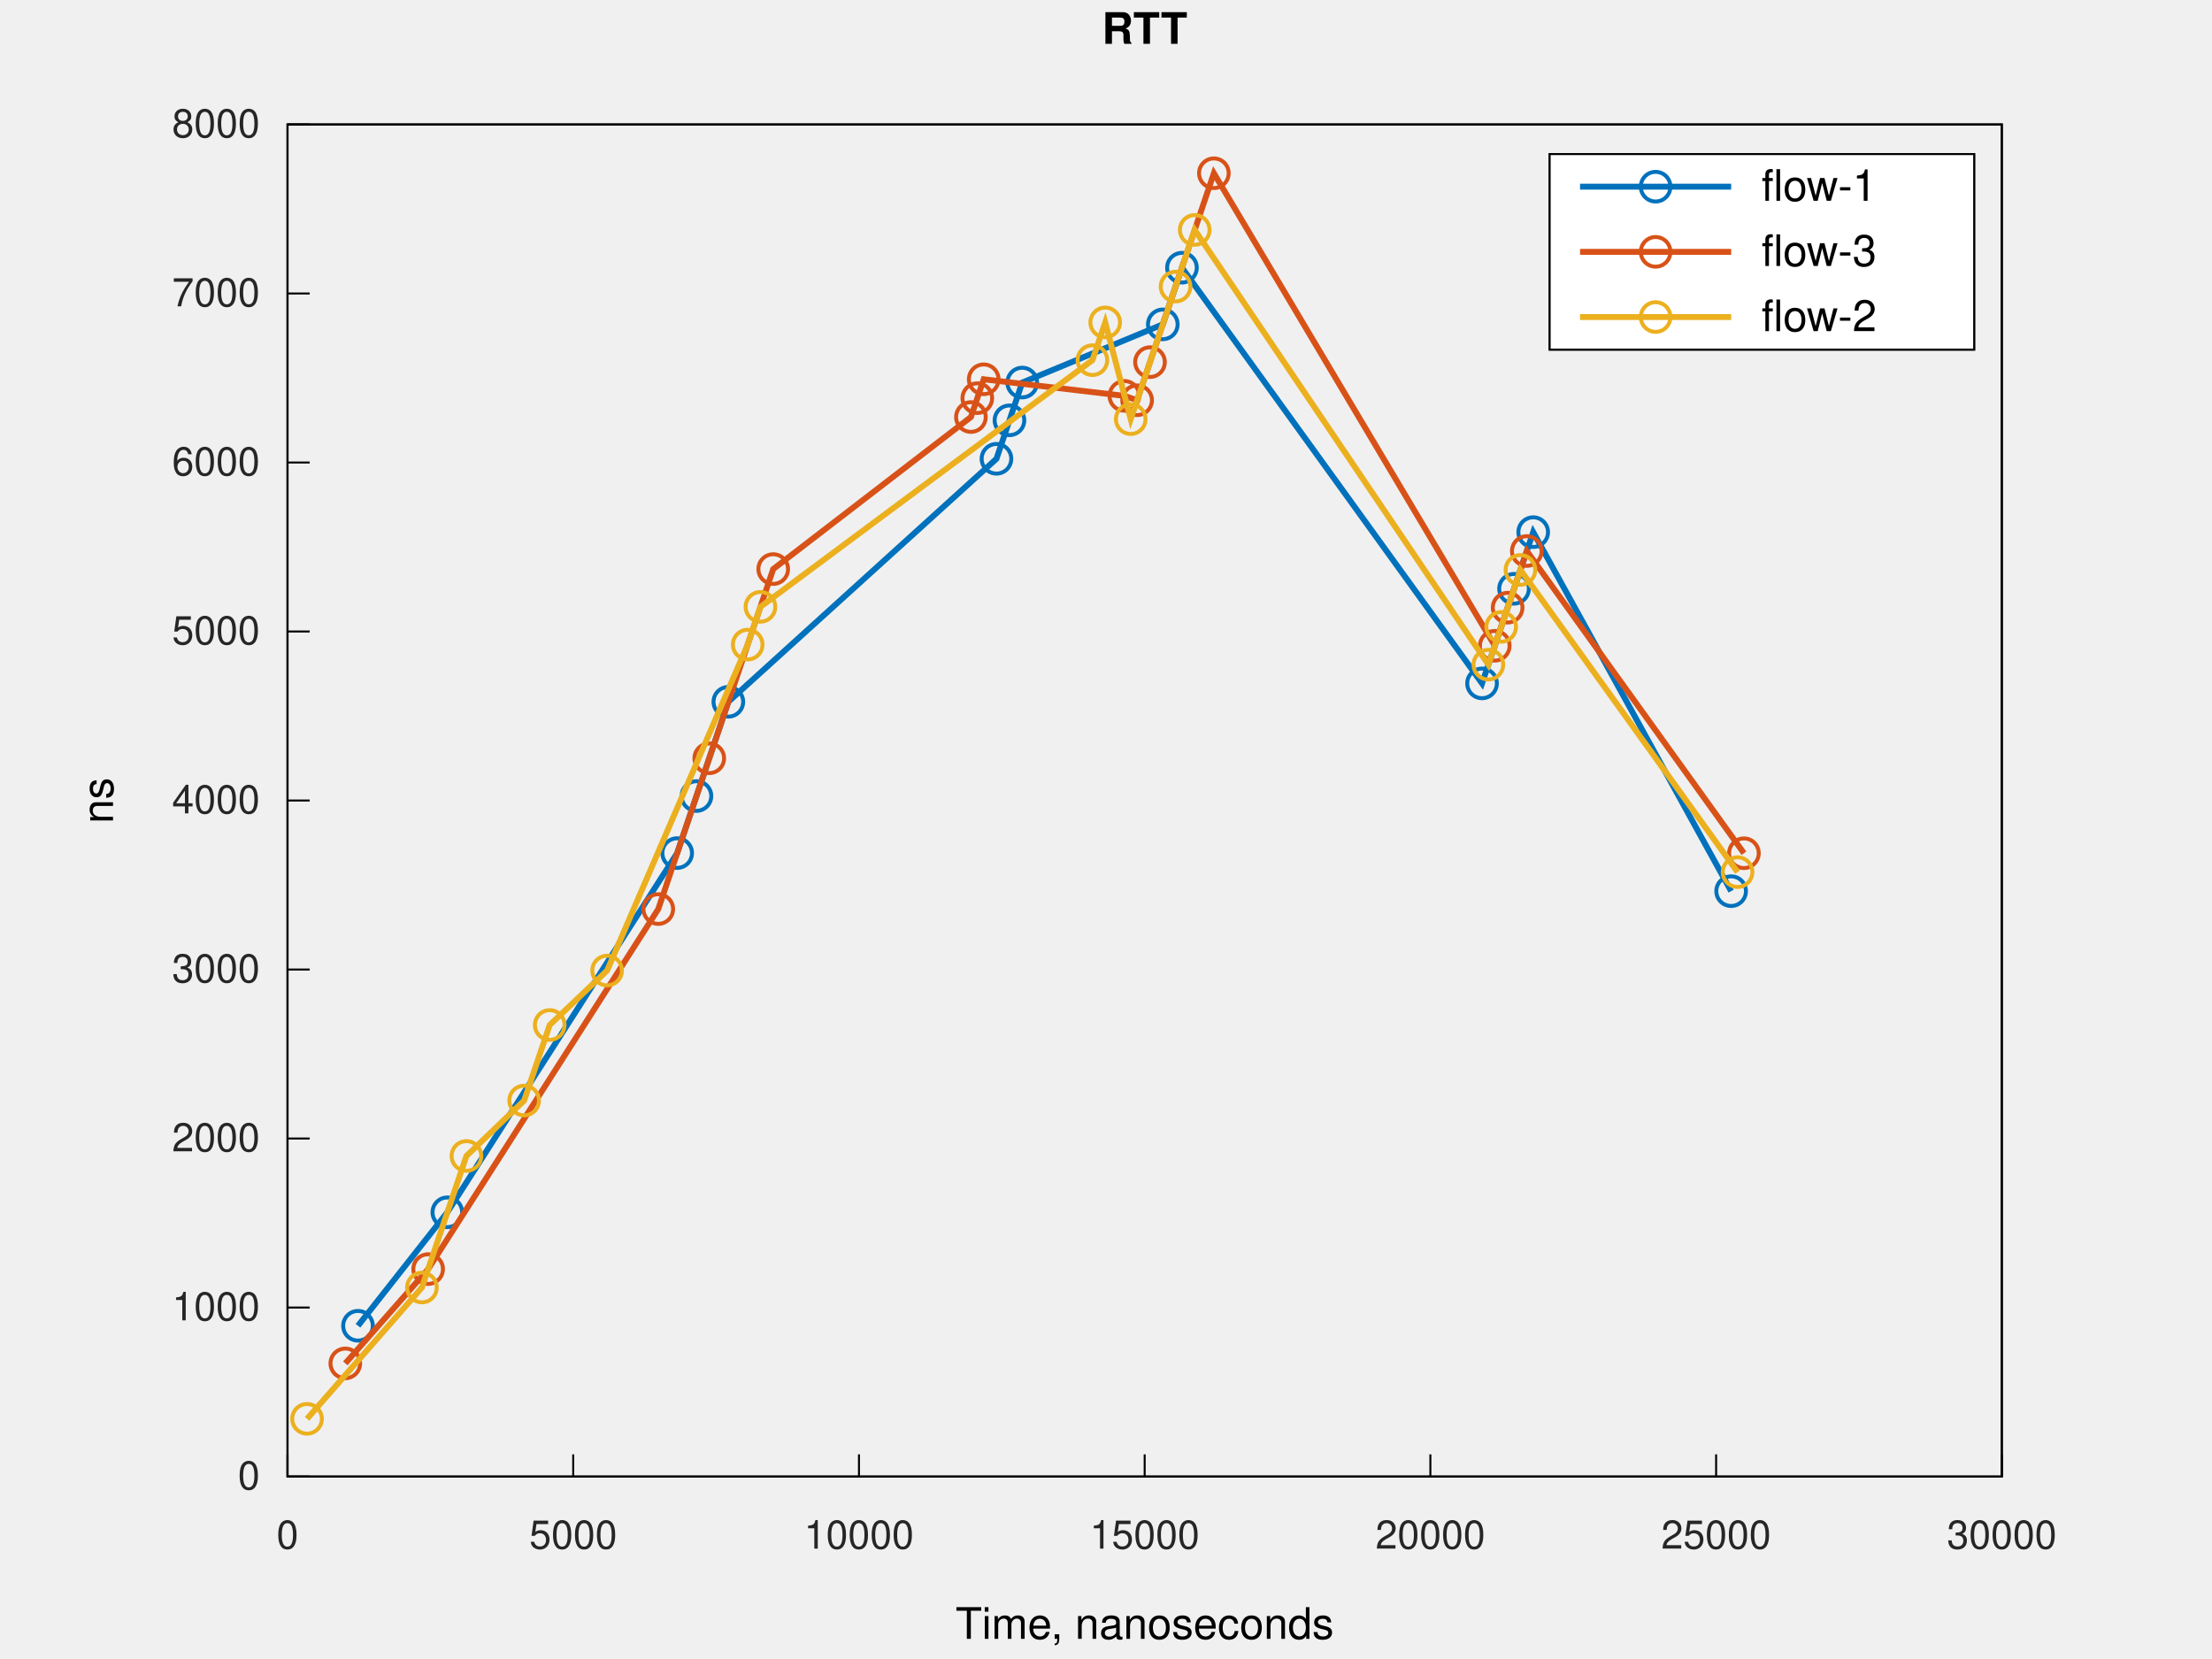
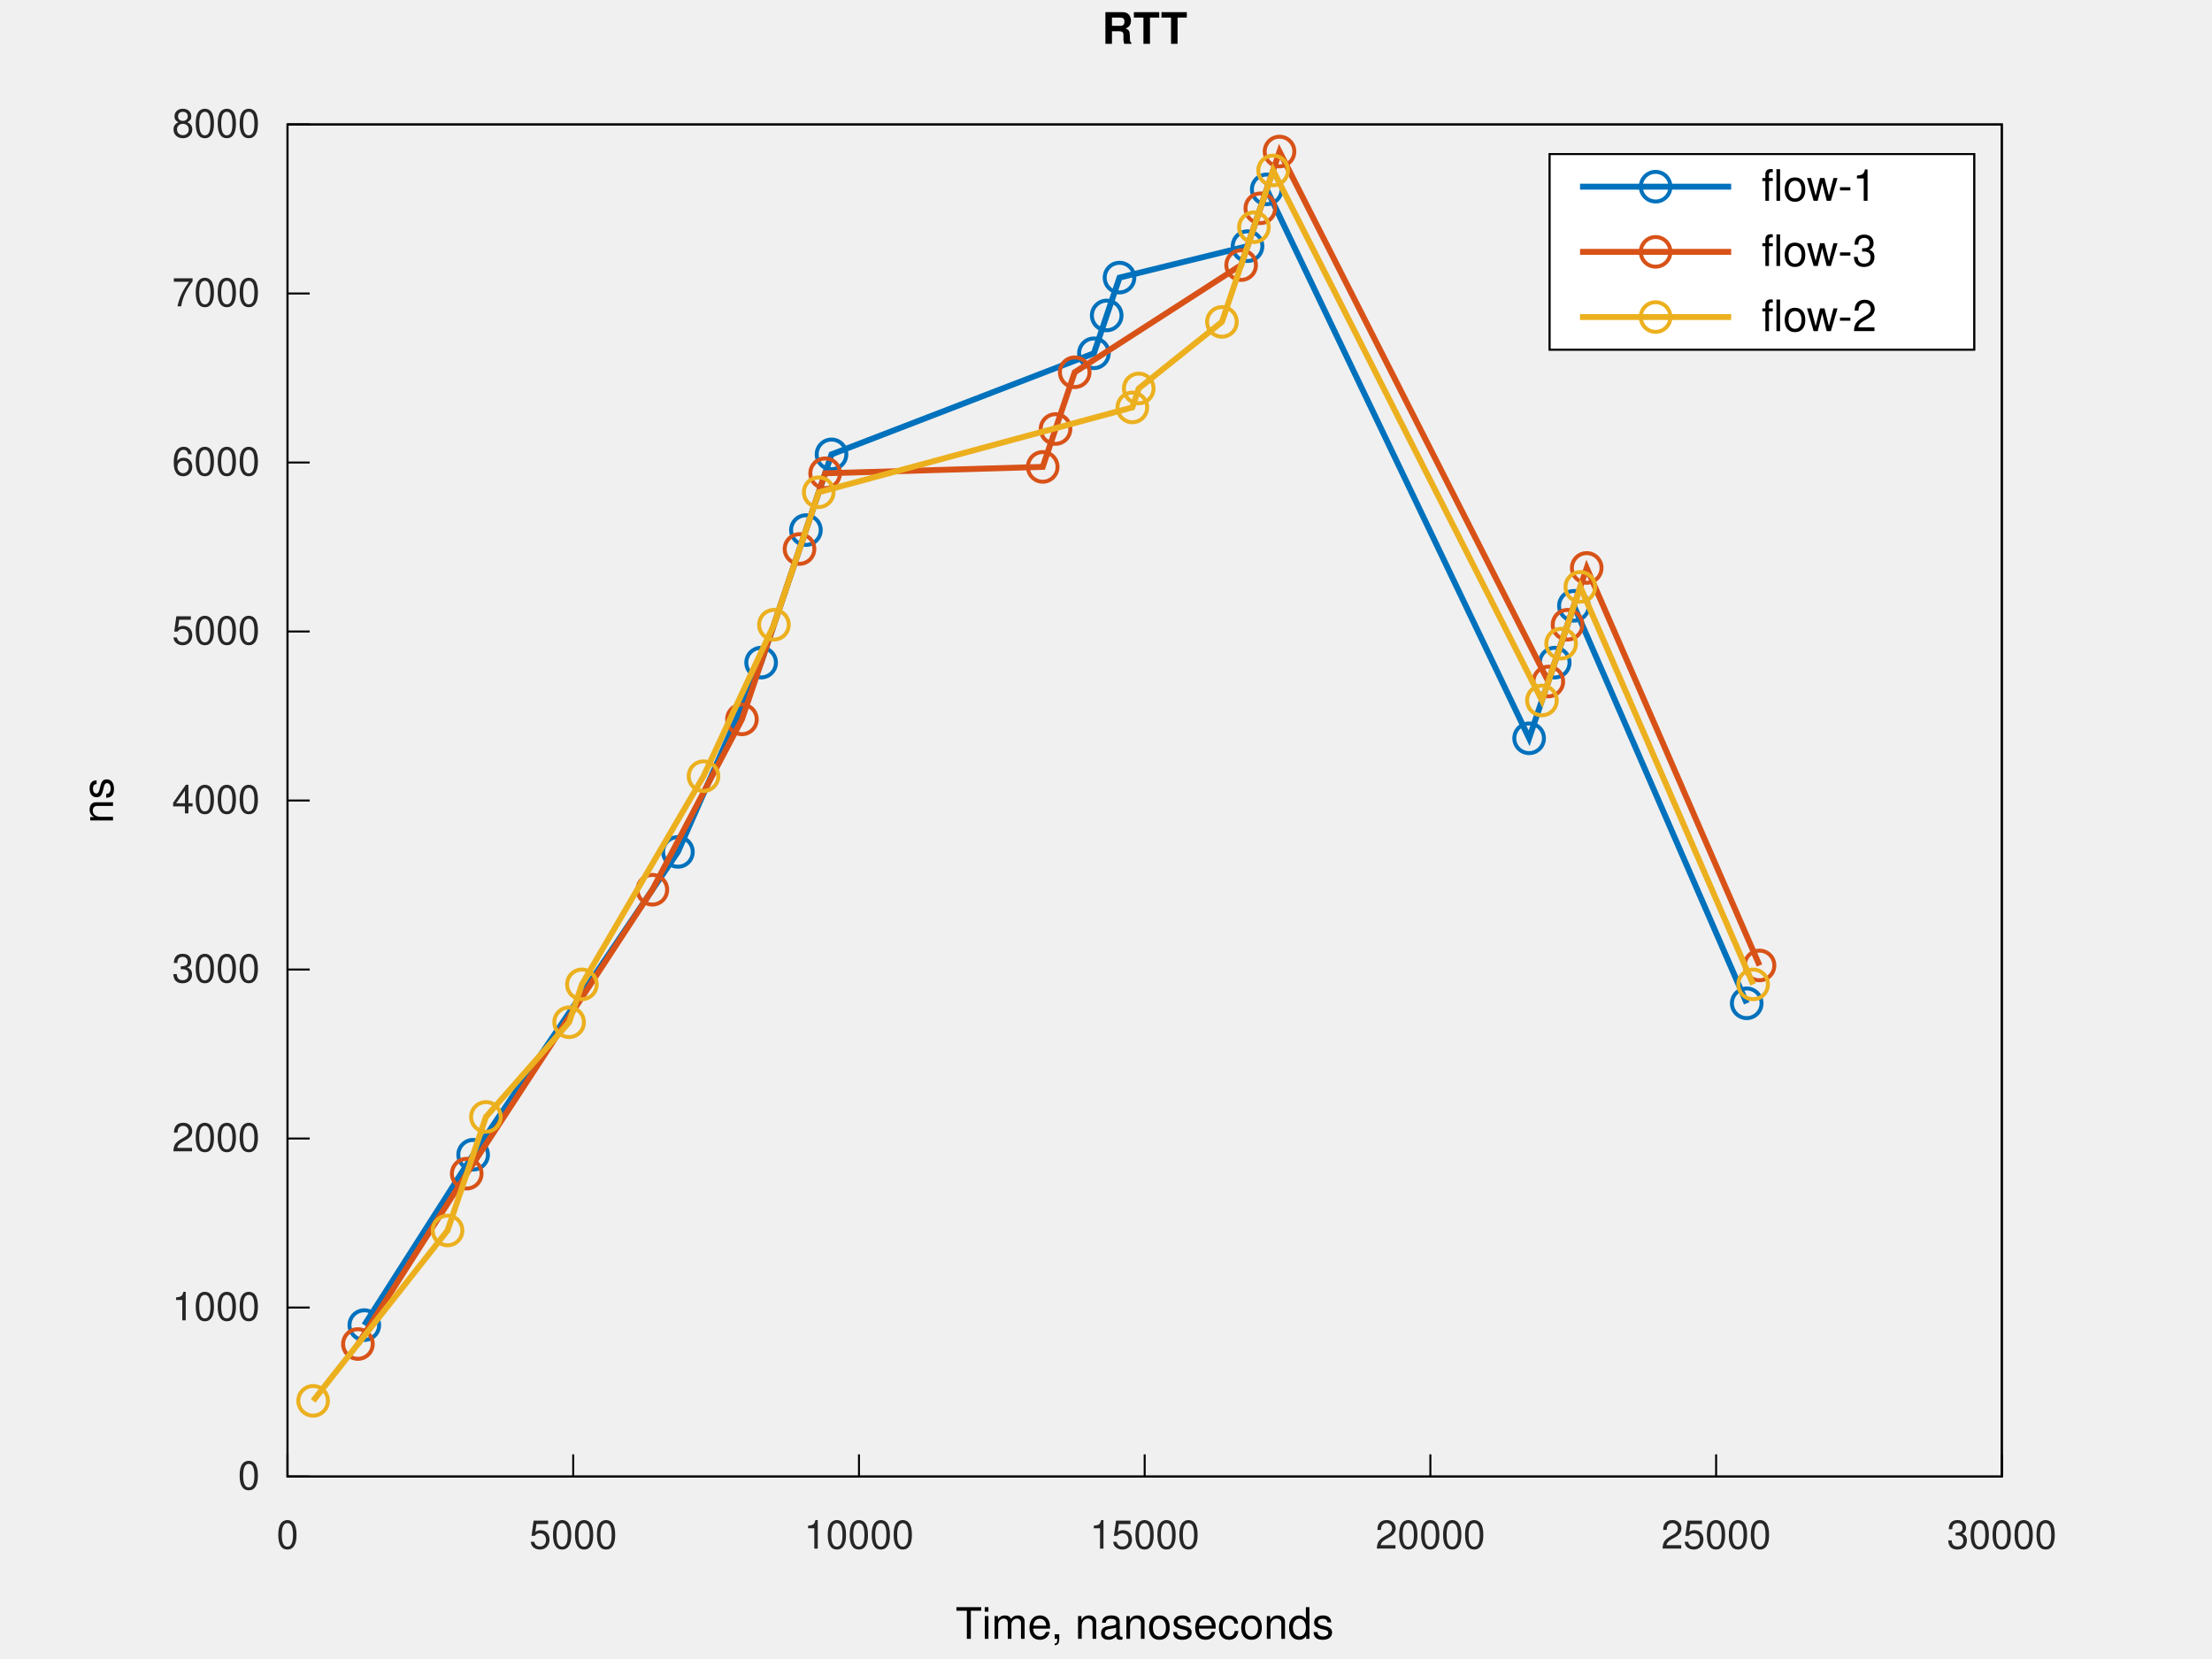
<svg xmlns="http://www.w3.org/2000/svg" xmlns:xlink="http://www.w3.org/1999/xlink" width="560" height="420" viewBox="0 0 560 420">
  <g id="gnuplot_canvas">
    <rect x="0" y="0" width="560" height="420" fill="none" />
    <defs>
      <circle id="gpDot" r="0.5" stroke-width="0.5" stroke="currentColor" />
      <path id="gpPt0" stroke-width="0.267" stroke="currentColor" d="M-1,0 h2 M0,-1 v2" />
      <path id="gpPt1" stroke-width="0.267" stroke="currentColor" d="M-1,-1 L1,1 M1,-1 L-1,1" />
      <path id="gpPt2" stroke-width="0.267" stroke="currentColor" d="M-1,0 L1,0 M0,-1 L0,1 M-1,-1 L1,1 M-1,1 L1,-1" />
      <rect id="gpPt3" stroke-width="0.267" stroke="currentColor" x="-1" y="-1" width="2" height="2" />
      <rect id="gpPt4" stroke-width="0.267" stroke="currentColor" fill="currentColor" x="-1" y="-1" width="2" height="2" />
      <circle id="gpPt5" stroke-width="0.267" stroke="currentColor" cx="0" cy="0" r="1" />
      <use xlink:href="#gpPt5" id="gpPt6" fill="currentColor" stroke="none" />
      <path id="gpPt7" stroke-width="0.267" stroke="currentColor" d="M0,-1.33 L-1.33,0.67 L1.33,0.67 z" />
      <use xlink:href="#gpPt7" id="gpPt8" fill="currentColor" stroke="none" />
      <use xlink:href="#gpPt7" id="gpPt9" stroke="currentColor" transform="rotate(180)" />
      <use xlink:href="#gpPt9" id="gpPt10" fill="currentColor" stroke="none" />
      <use xlink:href="#gpPt3" id="gpPt11" stroke="currentColor" transform="rotate(45)" />
      <use xlink:href="#gpPt11" id="gpPt12" fill="currentColor" stroke="none" />
      <path id="gpPt13" stroke-width="0.267" stroke="currentColor" d="M0,1.330 L1.265,0.411 L0.782,-1.067 L-0.782,-1.076 L-1.265,0.411 z" />
      <use xlink:href="#gpPt13" id="gpPt14" fill="currentColor" stroke="none" />
      <filter id="textbox" filterUnits="objectBoundingBox" x="0" y="0" height="1" width="1">
        <feFlood flood-color="white" flood-opacity="1" result="bgnd" />
        <feComposite in="SourceGraphic" in2="bgnd" operator="atop" />
      </filter>
      <filter id="greybox" filterUnits="objectBoundingBox" x="0" y="0" height="1" width="1">
        <feFlood flood-color="lightgrey" flood-opacity="1" result="grey" />
        <feComposite in="SourceGraphic" in2="grey" operator="atop" />
      </filter>
    </defs>
    <g fill="none" color="white" stroke="currentColor" stroke-width="1.00" stroke-linecap="butt" stroke-linejoin="miter">
</g>
    <g fill="none" color="white" stroke="currentColor" stroke-width="0.50" stroke-linecap="butt" stroke-linejoin="miter">
</g>
    <g fill="none" color="black" stroke="currentColor" stroke-width="0.50" stroke-linecap="butt" stroke-linejoin="miter">
      <path stroke="rgb(  0,   0,   0)" d="M72.79,373.81 L78.41,373.81  " />
      <g transform="translate(65.79,377.06)" stroke="none" fill="rgb(38,38,38)" font-family="Helvetica" font-size="10.00" text-anchor="end">
        <text>
          <tspan font-family="Helvetica">0</tspan>
        </text>
      </g>
    </g>
    <g fill="none" color="black" stroke="currentColor" stroke-width="0.50" stroke-linecap="butt" stroke-linejoin="miter">
      <path stroke="rgb(  0,   0,   0)" d="M72.79,331.02 L78.41,331.02  " />
      <g transform="translate(65.79,334.27)" stroke="none" fill="rgb(38,38,38)" font-family="Helvetica" font-size="10.00" text-anchor="end">
        <text>
          <tspan font-family="Helvetica">1000</tspan>
        </text>
      </g>
    </g>
    <g fill="none" color="black" stroke="currentColor" stroke-width="0.50" stroke-linecap="butt" stroke-linejoin="miter">
      <path stroke="rgb(  0,   0,   0)" d="M72.79,288.23 L78.41,288.23  " />
      <g transform="translate(65.79,291.48)" stroke="none" fill="rgb(38,38,38)" font-family="Helvetica" font-size="10.00" text-anchor="end">
        <text>
          <tspan font-family="Helvetica">2000</tspan>
        </text>
      </g>
    </g>
    <g fill="none" color="black" stroke="currentColor" stroke-width="0.50" stroke-linecap="butt" stroke-linejoin="miter">
      <path stroke="rgb(  0,   0,   0)" d="M72.79,245.45 L78.41,245.45  " />
      <g transform="translate(65.79,248.70)" stroke="none" fill="rgb(38,38,38)" font-family="Helvetica" font-size="10.00" text-anchor="end">
        <text>
          <tspan font-family="Helvetica">3000</tspan>
        </text>
      </g>
    </g>
    <g fill="none" color="black" stroke="currentColor" stroke-width="0.50" stroke-linecap="butt" stroke-linejoin="miter">
      <path stroke="rgb(  0,   0,   0)" d="M72.79,202.66 L78.41,202.66  " />
      <g transform="translate(65.79,205.91)" stroke="none" fill="rgb(38,38,38)" font-family="Helvetica" font-size="10.00" text-anchor="end">
        <text>
          <tspan font-family="Helvetica">4000</tspan>
        </text>
      </g>
    </g>
    <g fill="none" color="black" stroke="currentColor" stroke-width="0.50" stroke-linecap="butt" stroke-linejoin="miter">
      <path stroke="rgb(  0,   0,   0)" d="M72.79,159.87 L78.41,159.87  " />
      <g transform="translate(65.79,163.12)" stroke="none" fill="rgb(38,38,38)" font-family="Helvetica" font-size="10.00" text-anchor="end">
        <text>
          <tspan font-family="Helvetica">5000</tspan>
        </text>
      </g>
    </g>
    <g fill="none" color="black" stroke="currentColor" stroke-width="0.50" stroke-linecap="butt" stroke-linejoin="miter">
      <path stroke="rgb(  0,   0,   0)" d="M72.79,117.09 L78.41,117.09  " />
      <g transform="translate(65.79,120.34)" stroke="none" fill="rgb(38,38,38)" font-family="Helvetica" font-size="10.00" text-anchor="end">
        <text>
          <tspan font-family="Helvetica">6000</tspan>
        </text>
      </g>
    </g>
    <g fill="none" color="black" stroke="currentColor" stroke-width="0.50" stroke-linecap="butt" stroke-linejoin="miter">
      <path stroke="rgb(  0,   0,   0)" d="M72.79,74.30 L78.41,74.30  " />
      <g transform="translate(65.79,77.55)" stroke="none" fill="rgb(38,38,38)" font-family="Helvetica" font-size="10.00" text-anchor="end">
        <text>
          <tspan font-family="Helvetica">7000</tspan>
        </text>
      </g>
    </g>
    <g fill="none" color="black" stroke="currentColor" stroke-width="0.50" stroke-linecap="butt" stroke-linejoin="miter">
      <path stroke="rgb(  0,   0,   0)" d="M72.79,31.51 L78.41,31.51  " />
      <g transform="translate(65.79,34.76)" stroke="none" fill="rgb(38,38,38)" font-family="Helvetica" font-size="10.00" text-anchor="end">
        <text>
          <tspan font-family="Helvetica">8000</tspan>
        </text>
      </g>
    </g>
    <g fill="none" color="black" stroke="currentColor" stroke-width="0.50" stroke-linecap="butt" stroke-linejoin="miter">
      <path stroke="rgb(  0,   0,   0)" d="M72.79,373.81 L72.79,368.19  " />
      <g transform="translate(72.79,392.06)" stroke="none" fill="rgb(38,38,38)" font-family="Helvetica" font-size="10.00" text-anchor="middle">
        <text>
          <tspan font-family="Helvetica">0</tspan>
        </text>
      </g>
    </g>
    <g fill="none" color="black" stroke="currentColor" stroke-width="0.50" stroke-linecap="butt" stroke-linejoin="miter">
      <path stroke="rgb(  0,   0,   0)" d="M145.12,373.81 L145.12,368.19  " />
      <g transform="translate(145.12,392.06)" stroke="none" fill="rgb(38,38,38)" font-family="Helvetica" font-size="10.00" text-anchor="middle">
        <text>
          <tspan font-family="Helvetica">5000</tspan>
        </text>
      </g>
    </g>
    <g fill="none" color="black" stroke="currentColor" stroke-width="0.50" stroke-linecap="butt" stroke-linejoin="miter">
      <path stroke="rgb(  0,   0,   0)" d="M217.46,373.81 L217.46,368.19  " />
      <g transform="translate(217.46,392.06)" stroke="none" fill="rgb(38,38,38)" font-family="Helvetica" font-size="10.00" text-anchor="middle">
        <text>
          <tspan font-family="Helvetica">10000</tspan>
        </text>
      </g>
    </g>
    <g fill="none" color="black" stroke="currentColor" stroke-width="0.50" stroke-linecap="butt" stroke-linejoin="miter">
      <path stroke="rgb(  0,   0,   0)" d="M289.79,373.81 L289.79,368.19  " />
      <g transform="translate(289.79,392.06)" stroke="none" fill="rgb(38,38,38)" font-family="Helvetica" font-size="10.00" text-anchor="middle">
        <text>
          <tspan font-family="Helvetica">15000</tspan>
        </text>
      </g>
    </g>
    <g fill="none" color="black" stroke="currentColor" stroke-width="0.50" stroke-linecap="butt" stroke-linejoin="miter">
      <path stroke="rgb(  0,   0,   0)" d="M362.12,373.81 L362.12,368.19  " />
      <g transform="translate(362.12,392.06)" stroke="none" fill="rgb(38,38,38)" font-family="Helvetica" font-size="10.00" text-anchor="middle">
        <text>
          <tspan font-family="Helvetica">20000</tspan>
        </text>
      </g>
    </g>
    <g fill="none" color="black" stroke="currentColor" stroke-width="0.50" stroke-linecap="butt" stroke-linejoin="miter">
      <path stroke="rgb(  0,   0,   0)" d="M434.46,373.81 L434.46,368.19  " />
      <g transform="translate(434.46,392.06)" stroke="none" fill="rgb(38,38,38)" font-family="Helvetica" font-size="10.00" text-anchor="middle">
        <text>
          <tspan font-family="Helvetica">25000</tspan>
        </text>
      </g>
    </g>
    <g fill="none" color="black" stroke="currentColor" stroke-width="0.50" stroke-linecap="butt" stroke-linejoin="miter">
      <path stroke="rgb(  0,   0,   0)" d="M506.79,373.81 L506.79,368.19  " />
      <g transform="translate(506.79,392.06)" stroke="none" fill="rgb(38,38,38)" font-family="Helvetica" font-size="10.00" text-anchor="middle">
        <text>
          <tspan font-family="Helvetica">30000</tspan>
        </text>
      </g>
    </g>
    <g fill="none" color="black" stroke="currentColor" stroke-width="0.50" stroke-linecap="butt" stroke-linejoin="miter">
</g>
    <g fill="none" color="black" stroke="currentColor" stroke-width="0.50" stroke-linecap="butt" stroke-linejoin="miter">
      <path stroke="rgb(  0,   0,   0)" d="M72.79,31.51 L72.79,373.81 L506.79,373.81 L506.79,31.51 L72.79,31.51 Z  " />
    </g>
    <g fill="none" color="black" stroke="currentColor" stroke-width="0.50" stroke-linecap="butt" stroke-linejoin="miter">
</g>
    <g fill="none" color="black" stroke="currentColor" stroke-width="0.50" stroke-linecap="butt" stroke-linejoin="miter">
      <path stroke="rgb(  0,   0,   0)" d="M392.32,88.51 L392.32,39.01 L499.79,39.01 L499.79,88.51 L392.32,88.51 Z  " />
    </g>
    <g id="gnuplot_plot_1a" fill="none">
      <g fill="none" color="white" stroke="rgb(  0,   0,   0)" stroke-width="1.50" stroke-linecap="butt" stroke-linejoin="miter">
</g>
      <g fill="none" color="black" stroke="currentColor" stroke-width="1.50" stroke-linecap="butt" stroke-linejoin="miter">
-         <path stroke="rgb(  0, 113, 188)" d="M90.63,335.64 L113.25,306.91 L171.44,215.97 L176.32,201.53 L184.39,177.67 L252.27,116.15 L255.56,106.41 L258.79,96.85   L294.38,82.12 L299.23,67.77 L375.20,173.01 L383.30,149.06 L388.15,134.72 L438.26,225.61  " />
-         <use xlink:href="#gpPt5" transform="translate(90.63,335.64) scale(3.75)" color="rgb(  0, 113, 188)" />
-         <use xlink:href="#gpPt5" transform="translate(113.25,306.91) scale(3.75)" color="rgb(  0, 113, 188)" />
-         <use xlink:href="#gpPt5" transform="translate(171.44,215.97) scale(3.75)" color="rgb(  0, 113, 188)" />
-         <use xlink:href="#gpPt5" transform="translate(176.32,201.53) scale(3.75)" color="rgb(  0, 113, 188)" />
-         <use xlink:href="#gpPt5" transform="translate(184.39,177.67) scale(3.75)" color="rgb(  0, 113, 188)" />
-         <use xlink:href="#gpPt5" transform="translate(252.27,116.15) scale(3.75)" color="rgb(  0, 113, 188)" />
-         <use xlink:href="#gpPt5" transform="translate(255.56,106.41) scale(3.75)" color="rgb(  0, 113, 188)" />
-         <use xlink:href="#gpPt5" transform="translate(258.79,96.85) scale(3.75)" color="rgb(  0, 113, 188)" />
-         <use xlink:href="#gpPt5" transform="translate(294.38,82.12) scale(3.75)" color="rgb(  0, 113, 188)" />
-         <use xlink:href="#gpPt5" transform="translate(299.23,67.77) scale(3.75)" color="rgb(  0, 113, 188)" />
-         <use xlink:href="#gpPt5" transform="translate(375.20,173.01) scale(3.75)" color="rgb(  0, 113, 188)" />
-         <use xlink:href="#gpPt5" transform="translate(383.30,149.06) scale(3.75)" color="rgb(  0, 113, 188)" />
-         <use xlink:href="#gpPt5" transform="translate(388.15,134.72) scale(3.75)" color="rgb(  0, 113, 188)" />
-         <use xlink:href="#gpPt5" transform="translate(438.26,225.61) scale(3.75)" color="rgb(  0, 113, 188)" />
+         <path stroke="rgb(  0, 113, 188)" d="M92.23,335.47 L119.78,292.34 L171.63,215.67 L192.69,167.75 L204.03,134.20 L210.51,115.03 L276.94,89.44 L280.18,79.86   L283.42,70.28 L315.83,62.32 L320.69,47.94 L387.12,186.91 L393.60,167.75 L398.46,153.37 L442.21,254.00  " />
+         <use xlink:href="#gpPt5" transform="translate(92.23,335.47) scale(3.75)" color="rgb(  0, 113, 188)" />
+         <use xlink:href="#gpPt5" transform="translate(119.78,292.34) scale(3.75)" color="rgb(  0, 113, 188)" />
+         <use xlink:href="#gpPt5" transform="translate(171.63,215.67) scale(3.75)" color="rgb(  0, 113, 188)" />
+         <use xlink:href="#gpPt5" transform="translate(192.69,167.75) scale(3.75)" color="rgb(  0, 113, 188)" />
+         <use xlink:href="#gpPt5" transform="translate(204.03,134.20) scale(3.75)" color="rgb(  0, 113, 188)" />
+         <use xlink:href="#gpPt5" transform="translate(210.51,115.03) scale(3.75)" color="rgb(  0, 113, 188)" />
+         <use xlink:href="#gpPt5" transform="translate(276.94,89.44) scale(3.75)" color="rgb(  0, 113, 188)" />
+         <use xlink:href="#gpPt5" transform="translate(280.18,79.86) scale(3.75)" color="rgb(  0, 113, 188)" />
+         <use xlink:href="#gpPt5" transform="translate(283.42,70.28) scale(3.75)" color="rgb(  0, 113, 188)" />
+         <use xlink:href="#gpPt5" transform="translate(315.83,62.32) scale(3.75)" color="rgb(  0, 113, 188)" />
+         <use xlink:href="#gpPt5" transform="translate(320.69,47.94) scale(3.75)" color="rgb(  0, 113, 188)" />
+         <use xlink:href="#gpPt5" transform="translate(387.12,186.91) scale(3.75)" color="rgb(  0, 113, 188)" />
+         <use xlink:href="#gpPt5" transform="translate(393.60,167.75) scale(3.75)" color="rgb(  0, 113, 188)" />
+         <use xlink:href="#gpPt5" transform="translate(398.46,153.37) scale(3.75)" color="rgb(  0, 113, 188)" />
+         <use xlink:href="#gpPt5" transform="translate(442.21,254.00) scale(3.75)" color="rgb(  0, 113, 188)" />
      </g>
    </g>
    <g id="gnuplot_plot_2a" fill="none">
      <g fill="none" color="black" stroke="currentColor" stroke-width="1.50" stroke-linecap="butt" stroke-linejoin="miter">
-         <path stroke="rgb(216,  82,  24)" d="M87.42,345.16 L108.39,321.29 L166.65,230.14 L179.56,191.97 L195.75,144.07 L245.80,105.58 L247.42,100.80 L249.04,96.02   L284.65,100.22 L287.88,101.33 L291.14,91.68 L307.31,43.86 L378.42,163.49 L381.68,153.84 L386.53,139.50 L441.50,216.01    " />
-         <use xlink:href="#gpPt5" transform="translate(87.42,345.16) scale(3.75)" color="rgb(216,  82,  24)" />
-         <use xlink:href="#gpPt5" transform="translate(108.39,321.29) scale(3.75)" color="rgb(216,  82,  24)" />
-         <use xlink:href="#gpPt5" transform="translate(166.65,230.14) scale(3.75)" color="rgb(216,  82,  24)" />
-         <use xlink:href="#gpPt5" transform="translate(179.56,191.97) scale(3.75)" color="rgb(216,  82,  24)" />
-         <use xlink:href="#gpPt5" transform="translate(195.75,144.07) scale(3.75)" color="rgb(216,  82,  24)" />
-         <use xlink:href="#gpPt5" transform="translate(245.80,105.58) scale(3.75)" color="rgb(216,  82,  24)" />
-         <use xlink:href="#gpPt5" transform="translate(247.42,100.80) scale(3.75)" color="rgb(216,  82,  24)" />
-         <use xlink:href="#gpPt5" transform="translate(249.04,96.02) scale(3.75)" color="rgb(216,  82,  24)" />
-         <use xlink:href="#gpPt5" transform="translate(284.65,100.22) scale(3.75)" color="rgb(216,  82,  24)" />
-         <use xlink:href="#gpPt5" transform="translate(287.88,101.33) scale(3.75)" color="rgb(216,  82,  24)" />
-         <use xlink:href="#gpPt5" transform="translate(291.14,91.68) scale(3.75)" color="rgb(216,  82,  24)" />
-         <use xlink:href="#gpPt5" transform="translate(307.31,43.86) scale(3.75)" color="rgb(216,  82,  24)" />
-         <use xlink:href="#gpPt5" transform="translate(378.42,163.49) scale(3.75)" color="rgb(216,  82,  24)" />
-         <use xlink:href="#gpPt5" transform="translate(381.68,153.84) scale(3.75)" color="rgb(216,  82,  24)" />
-         <use xlink:href="#gpPt5" transform="translate(386.53,139.50) scale(3.75)" color="rgb(216,  82,  24)" />
-         <use xlink:href="#gpPt5" transform="translate(441.50,216.01) scale(3.75)" color="rgb(216,  82,  24)" />
+         <path stroke="rgb(216,  82,  24)" d="M90.61,340.26 L118.16,297.13 L165.15,225.25 L187.83,182.12 L202.41,138.99 L208.89,119.82 L263.98,118.20 L267.22,108.61   L272.08,94.24 L314.21,67.11 L319.07,52.73 L323.93,38.36 L391.98,172.54 L396.84,158.16 L401.70,143.78 L445.45,244.42    " />
+         <use xlink:href="#gpPt5" transform="translate(90.61,340.26) scale(3.75)" color="rgb(216,  82,  24)" />
+         <use xlink:href="#gpPt5" transform="translate(118.16,297.13) scale(3.75)" color="rgb(216,  82,  24)" />
+         <use xlink:href="#gpPt5" transform="translate(165.15,225.25) scale(3.75)" color="rgb(216,  82,  24)" />
+         <use xlink:href="#gpPt5" transform="translate(187.83,182.12) scale(3.75)" color="rgb(216,  82,  24)" />
+         <use xlink:href="#gpPt5" transform="translate(202.41,138.99) scale(3.75)" color="rgb(216,  82,  24)" />
+         <use xlink:href="#gpPt5" transform="translate(208.89,119.82) scale(3.75)" color="rgb(216,  82,  24)" />
+         <use xlink:href="#gpPt5" transform="translate(263.98,118.20) scale(3.75)" color="rgb(216,  82,  24)" />
+         <use xlink:href="#gpPt5" transform="translate(267.22,108.61) scale(3.75)" color="rgb(216,  82,  24)" />
+         <use xlink:href="#gpPt5" transform="translate(272.08,94.24) scale(3.75)" color="rgb(216,  82,  24)" />
+         <use xlink:href="#gpPt5" transform="translate(314.21,67.11) scale(3.75)" color="rgb(216,  82,  24)" />
+         <use xlink:href="#gpPt5" transform="translate(319.07,52.73) scale(3.75)" color="rgb(216,  82,  24)" />
+         <use xlink:href="#gpPt5" transform="translate(323.93,38.36) scale(3.75)" color="rgb(216,  82,  24)" />
+         <use xlink:href="#gpPt5" transform="translate(391.98,172.54) scale(3.75)" color="rgb(216,  82,  24)" />
+         <use xlink:href="#gpPt5" transform="translate(396.84,158.16) scale(3.75)" color="rgb(216,  82,  24)" />
+         <use xlink:href="#gpPt5" transform="translate(401.70,143.78) scale(3.75)" color="rgb(216,  82,  24)" />
+         <use xlink:href="#gpPt5" transform="translate(445.45,244.42) scale(3.75)" color="rgb(216,  82,  24)" />
      </g>
    </g>
    <g id="gnuplot_plot_3a" fill="none">
      <g fill="none" color="black" stroke="currentColor" stroke-width="1.50" stroke-linecap="butt" stroke-linejoin="miter">
-         <path stroke="rgb(236, 176,  31)" d="M77.73,359.20 L106.82,325.95 L118.08,292.65 L132.70,278.61 L139.17,259.49 L153.70,245.71 L189.29,163.19 L192.52,153.63   L276.56,91.18 L279.80,81.62 L286.26,106.11 L297.61,72.55 L302.46,58.21 L376.80,168.27 L380.04,158.71 L384.92,144.28   L439.89,220.79  " />
-         <use xlink:href="#gpPt5" transform="translate(77.73,359.20) scale(3.75)" color="rgb(236, 176,  31)" />
-         <use xlink:href="#gpPt5" transform="translate(106.82,325.95) scale(3.75)" color="rgb(236, 176,  31)" />
-         <use xlink:href="#gpPt5" transform="translate(118.08,292.65) scale(3.75)" color="rgb(236, 176,  31)" />
-         <use xlink:href="#gpPt5" transform="translate(132.70,278.61) scale(3.75)" color="rgb(236, 176,  31)" />
-         <use xlink:href="#gpPt5" transform="translate(139.17,259.49) scale(3.75)" color="rgb(236, 176,  31)" />
-         <use xlink:href="#gpPt5" transform="translate(153.70,245.71) scale(3.75)" color="rgb(236, 176,  31)" />
-         <use xlink:href="#gpPt5" transform="translate(189.29,163.19) scale(3.75)" color="rgb(236, 176,  31)" />
-         <use xlink:href="#gpPt5" transform="translate(192.52,153.63) scale(3.75)" color="rgb(236, 176,  31)" />
-         <use xlink:href="#gpPt5" transform="translate(276.56,91.18) scale(3.75)" color="rgb(236, 176,  31)" />
-         <use xlink:href="#gpPt5" transform="translate(279.80,81.62) scale(3.75)" color="rgb(236, 176,  31)" />
-         <use xlink:href="#gpPt5" transform="translate(286.26,106.11) scale(3.75)" color="rgb(236, 176,  31)" />
-         <use xlink:href="#gpPt5" transform="translate(297.61,72.55) scale(3.75)" color="rgb(236, 176,  31)" />
-         <use xlink:href="#gpPt5" transform="translate(302.46,58.21) scale(3.75)" color="rgb(236, 176,  31)" />
-         <use xlink:href="#gpPt5" transform="translate(376.80,168.27) scale(3.75)" color="rgb(236, 176,  31)" />
-         <use xlink:href="#gpPt5" transform="translate(380.04,158.71) scale(3.75)" color="rgb(236, 176,  31)" />
-         <use xlink:href="#gpPt5" transform="translate(384.92,144.28) scale(3.75)" color="rgb(236, 176,  31)" />
-         <use xlink:href="#gpPt5" transform="translate(439.89,220.79) scale(3.75)" color="rgb(236, 176,  31)" />
+         <path stroke="rgb(236, 176,  31)" d="M79.27,354.64 L113.30,311.51 L123.02,282.76 L144.08,258.80 L147.32,249.21 L178.11,196.50 L195.93,158.16 L207.27,124.62   L286.67,103.14 L288.29,98.34 L309.35,81.49 L317.45,57.52 L322.31,43.15 L390.36,177.33 L395.22,162.95 L400.08,148.58   L443.83,249.21  " />
+         <use xlink:href="#gpPt5" transform="translate(79.27,354.64) scale(3.75)" color="rgb(236, 176,  31)" />
+         <use xlink:href="#gpPt5" transform="translate(113.30,311.51) scale(3.75)" color="rgb(236, 176,  31)" />
+         <use xlink:href="#gpPt5" transform="translate(123.02,282.76) scale(3.75)" color="rgb(236, 176,  31)" />
+         <use xlink:href="#gpPt5" transform="translate(144.08,258.80) scale(3.75)" color="rgb(236, 176,  31)" />
+         <use xlink:href="#gpPt5" transform="translate(147.32,249.21) scale(3.75)" color="rgb(236, 176,  31)" />
+         <use xlink:href="#gpPt5" transform="translate(178.11,196.50) scale(3.75)" color="rgb(236, 176,  31)" />
+         <use xlink:href="#gpPt5" transform="translate(195.93,158.16) scale(3.75)" color="rgb(236, 176,  31)" />
+         <use xlink:href="#gpPt5" transform="translate(207.27,124.62) scale(3.75)" color="rgb(236, 176,  31)" />
+         <use xlink:href="#gpPt5" transform="translate(286.67,103.14) scale(3.75)" color="rgb(236, 176,  31)" />
+         <use xlink:href="#gpPt5" transform="translate(288.29,98.34) scale(3.75)" color="rgb(236, 176,  31)" />
+         <use xlink:href="#gpPt5" transform="translate(309.35,81.49) scale(3.75)" color="rgb(236, 176,  31)" />
+         <use xlink:href="#gpPt5" transform="translate(317.45,57.52) scale(3.75)" color="rgb(236, 176,  31)" />
+         <use xlink:href="#gpPt5" transform="translate(322.31,43.15) scale(3.75)" color="rgb(236, 176,  31)" />
+         <use xlink:href="#gpPt5" transform="translate(390.36,177.33) scale(3.75)" color="rgb(236, 176,  31)" />
+         <use xlink:href="#gpPt5" transform="translate(395.22,162.95) scale(3.75)" color="rgb(236, 176,  31)" />
+         <use xlink:href="#gpPt5" transform="translate(400.08,148.58) scale(3.75)" color="rgb(236, 176,  31)" />
+         <use xlink:href="#gpPt5" transform="translate(443.83,249.21) scale(3.75)" color="rgb(236, 176,  31)" />
      </g>
    </g>
    <g id="gnuplot_plot_4a">
      <g fill="none" color="black" stroke="currentColor" stroke-width="1.50" stroke-linecap="butt" stroke-linejoin="miter">
</g>
    </g>
    <g id="gnuplot_plot_5a">
      <g fill="none" color="black" stroke="currentColor" stroke-width="1.50" stroke-linecap="butt" stroke-linejoin="miter">
</g>
    </g>
    <g id="gnuplot_plot_6a">
      <g fill="none" color="black" stroke="currentColor" stroke-width="1.50" stroke-linecap="butt" stroke-linejoin="miter">
</g>
    </g>
    <g stroke="none" shape-rendering="crispEdges">
      <polygon fill="white" points="392.32,88.51 499.79,88.51 499.79,39.01 392.32,39.01 " />
    </g>
    <g fill="none" color="white" stroke="white" stroke-width="0.50" stroke-linecap="butt" stroke-linejoin="miter">
</g>
    <g fill="none" color="black" stroke="currentColor" stroke-width="0.50" stroke-linecap="butt" stroke-linejoin="miter">
      <path stroke="rgb(  0,   0,   0)" d="M392.32,88.51 L392.32,39.01 L499.79,39.01 L499.79,88.51 L392.32,88.51 Z  " />
    </g>
    <g id="gnuplot_plot_1a" fill="none">
      <g fill="none" color="white" stroke="rgb(  0,   0,   0)" stroke-width="1.50" stroke-linecap="butt" stroke-linejoin="miter">
</g>
      <g fill="none" color="black" stroke="currentColor" stroke-width="1.50" stroke-linecap="butt" stroke-linejoin="miter">
</g>
    </g>
    <g id="gnuplot_plot_2a" fill="none">
      <g fill="none" color="black" stroke="currentColor" stroke-width="1.50" stroke-linecap="butt" stroke-linejoin="miter">
</g>
    </g>
    <g id="gnuplot_plot_3a" fill="none">
      <g fill="none" color="black" stroke="currentColor" stroke-width="1.50" stroke-linecap="butt" stroke-linejoin="miter">
</g>
    </g>
    <g id="gnuplot_plot_4a">
      <g fill="none" color="black" stroke="currentColor" stroke-width="1.50" stroke-linecap="butt" stroke-linejoin="miter">
        <g transform="translate(445.96,50.84)" stroke="none" fill="rgb(0,0,0)" font-family="Helvetica" font-size="11.00" text-anchor="start">
          <text>
            <tspan font-family="Helvetica">flow-1</tspan>
          </text>
        </g>
      </g>
      <g fill="none" color="black" stroke="currentColor" stroke-width="1.50" stroke-linecap="butt" stroke-linejoin="miter">
        <path stroke="rgb(  0, 113, 188)" d="M400.01,47.26 L438.27,47.26  " />
        <use xlink:href="#gpPt5" transform="translate(419.14,47.26) scale(3.75)" color="rgb(  0, 113, 188)" />
      </g>
    </g>
    <g id="gnuplot_plot_5a">
      <g fill="none" color="black" stroke="currentColor" stroke-width="1.50" stroke-linecap="butt" stroke-linejoin="miter">
        <g transform="translate(445.96,67.34)" stroke="none" fill="rgb(0,0,0)" font-family="Helvetica" font-size="11.00" text-anchor="start">
          <text>
            <tspan font-family="Helvetica">flow-3</tspan>
          </text>
        </g>
      </g>
      <g fill="none" color="black" stroke="currentColor" stroke-width="1.50" stroke-linecap="butt" stroke-linejoin="miter">
        <path stroke="rgb(216,  82,  24)" d="M400.01,63.76 L438.27,63.76  " />
        <use xlink:href="#gpPt5" transform="translate(419.14,63.76) scale(3.75)" color="rgb(216,  82,  24)" />
      </g>
    </g>
    <g id="gnuplot_plot_6a">
      <g fill="none" color="black" stroke="currentColor" stroke-width="1.50" stroke-linecap="butt" stroke-linejoin="miter">
        <g transform="translate(445.96,83.84)" stroke="none" fill="rgb(0,0,0)" font-family="Helvetica" font-size="11.00" text-anchor="start">
          <text>
            <tspan font-family="Helvetica">flow-2</tspan>
          </text>
        </g>
      </g>
      <g fill="none" color="black" stroke="currentColor" stroke-width="1.50" stroke-linecap="butt" stroke-linejoin="miter">
        <path stroke="rgb(236, 176,  31)" d="M400.01,80.26 L438.27,80.26  " />
        <use xlink:href="#gpPt5" transform="translate(419.14,80.26) scale(3.75)" color="rgb(236, 176,  31)" />
      </g>
    </g>
    <g fill="none" color="white" stroke="rgb(236, 176,  31)" stroke-width="2.00" stroke-linecap="butt" stroke-linejoin="miter">
</g>
    <g fill="none" color="black" stroke="currentColor" stroke-width="2.00" stroke-linecap="butt" stroke-linejoin="miter">
</g>
    <g fill="none" color="black" stroke="black" stroke-width="0.50" stroke-linecap="butt" stroke-linejoin="miter">
</g>
    <g fill="none" color="black" stroke="currentColor" stroke-width="0.50" stroke-linecap="butt" stroke-linejoin="miter">
      <path stroke="rgb(  0,   0,   0)" d="M72.79,31.51 L72.79,373.81 L506.79,373.81 L506.79,31.51 L72.79,31.51 Z  " />
      <g transform="translate(28.61,202.66) rotate(270.00)" stroke="none" fill="rgb(0,0,0)" font-family="Helvetica" font-size="11.00" text-anchor="middle">
        <text>
          <tspan font-family="Helvetica">ns</tspan>
        </text>
      </g>
    </g>
    <g fill="none" color="black" stroke="currentColor" stroke-width="0.50" stroke-linecap="butt" stroke-linejoin="miter">
      <g transform="translate(289.79,414.89)" stroke="none" fill="rgb(0,0,0)" font-family="Helvetica" font-size="11.00" text-anchor="middle">
        <text>
          <tspan font-family="Helvetica">Time, nanoseconds</tspan>
        </text>
      </g>
    </g>
    <g fill="none" color="black" stroke="currentColor" stroke-width="0.50" stroke-linecap="butt" stroke-linejoin="miter">
</g>
    <g fill="none" color="black" stroke="currentColor" stroke-width="0.50" stroke-linecap="butt" stroke-linejoin="miter">
      <g transform="translate(289.79,11.09)" stroke="none" fill="rgb(0,0,0)" font-family="Helvetica" font-size="11.00" text-anchor="middle">
        <text>
          <tspan font-family="Helvetica" font-weight="bold">RTT</tspan>
        </text>
      </g>
    </g>
    <g fill="none" color="black" stroke="currentColor" stroke-width="0.50" stroke-linecap="butt" stroke-linejoin="miter">
</g>
  </g>
</svg>
